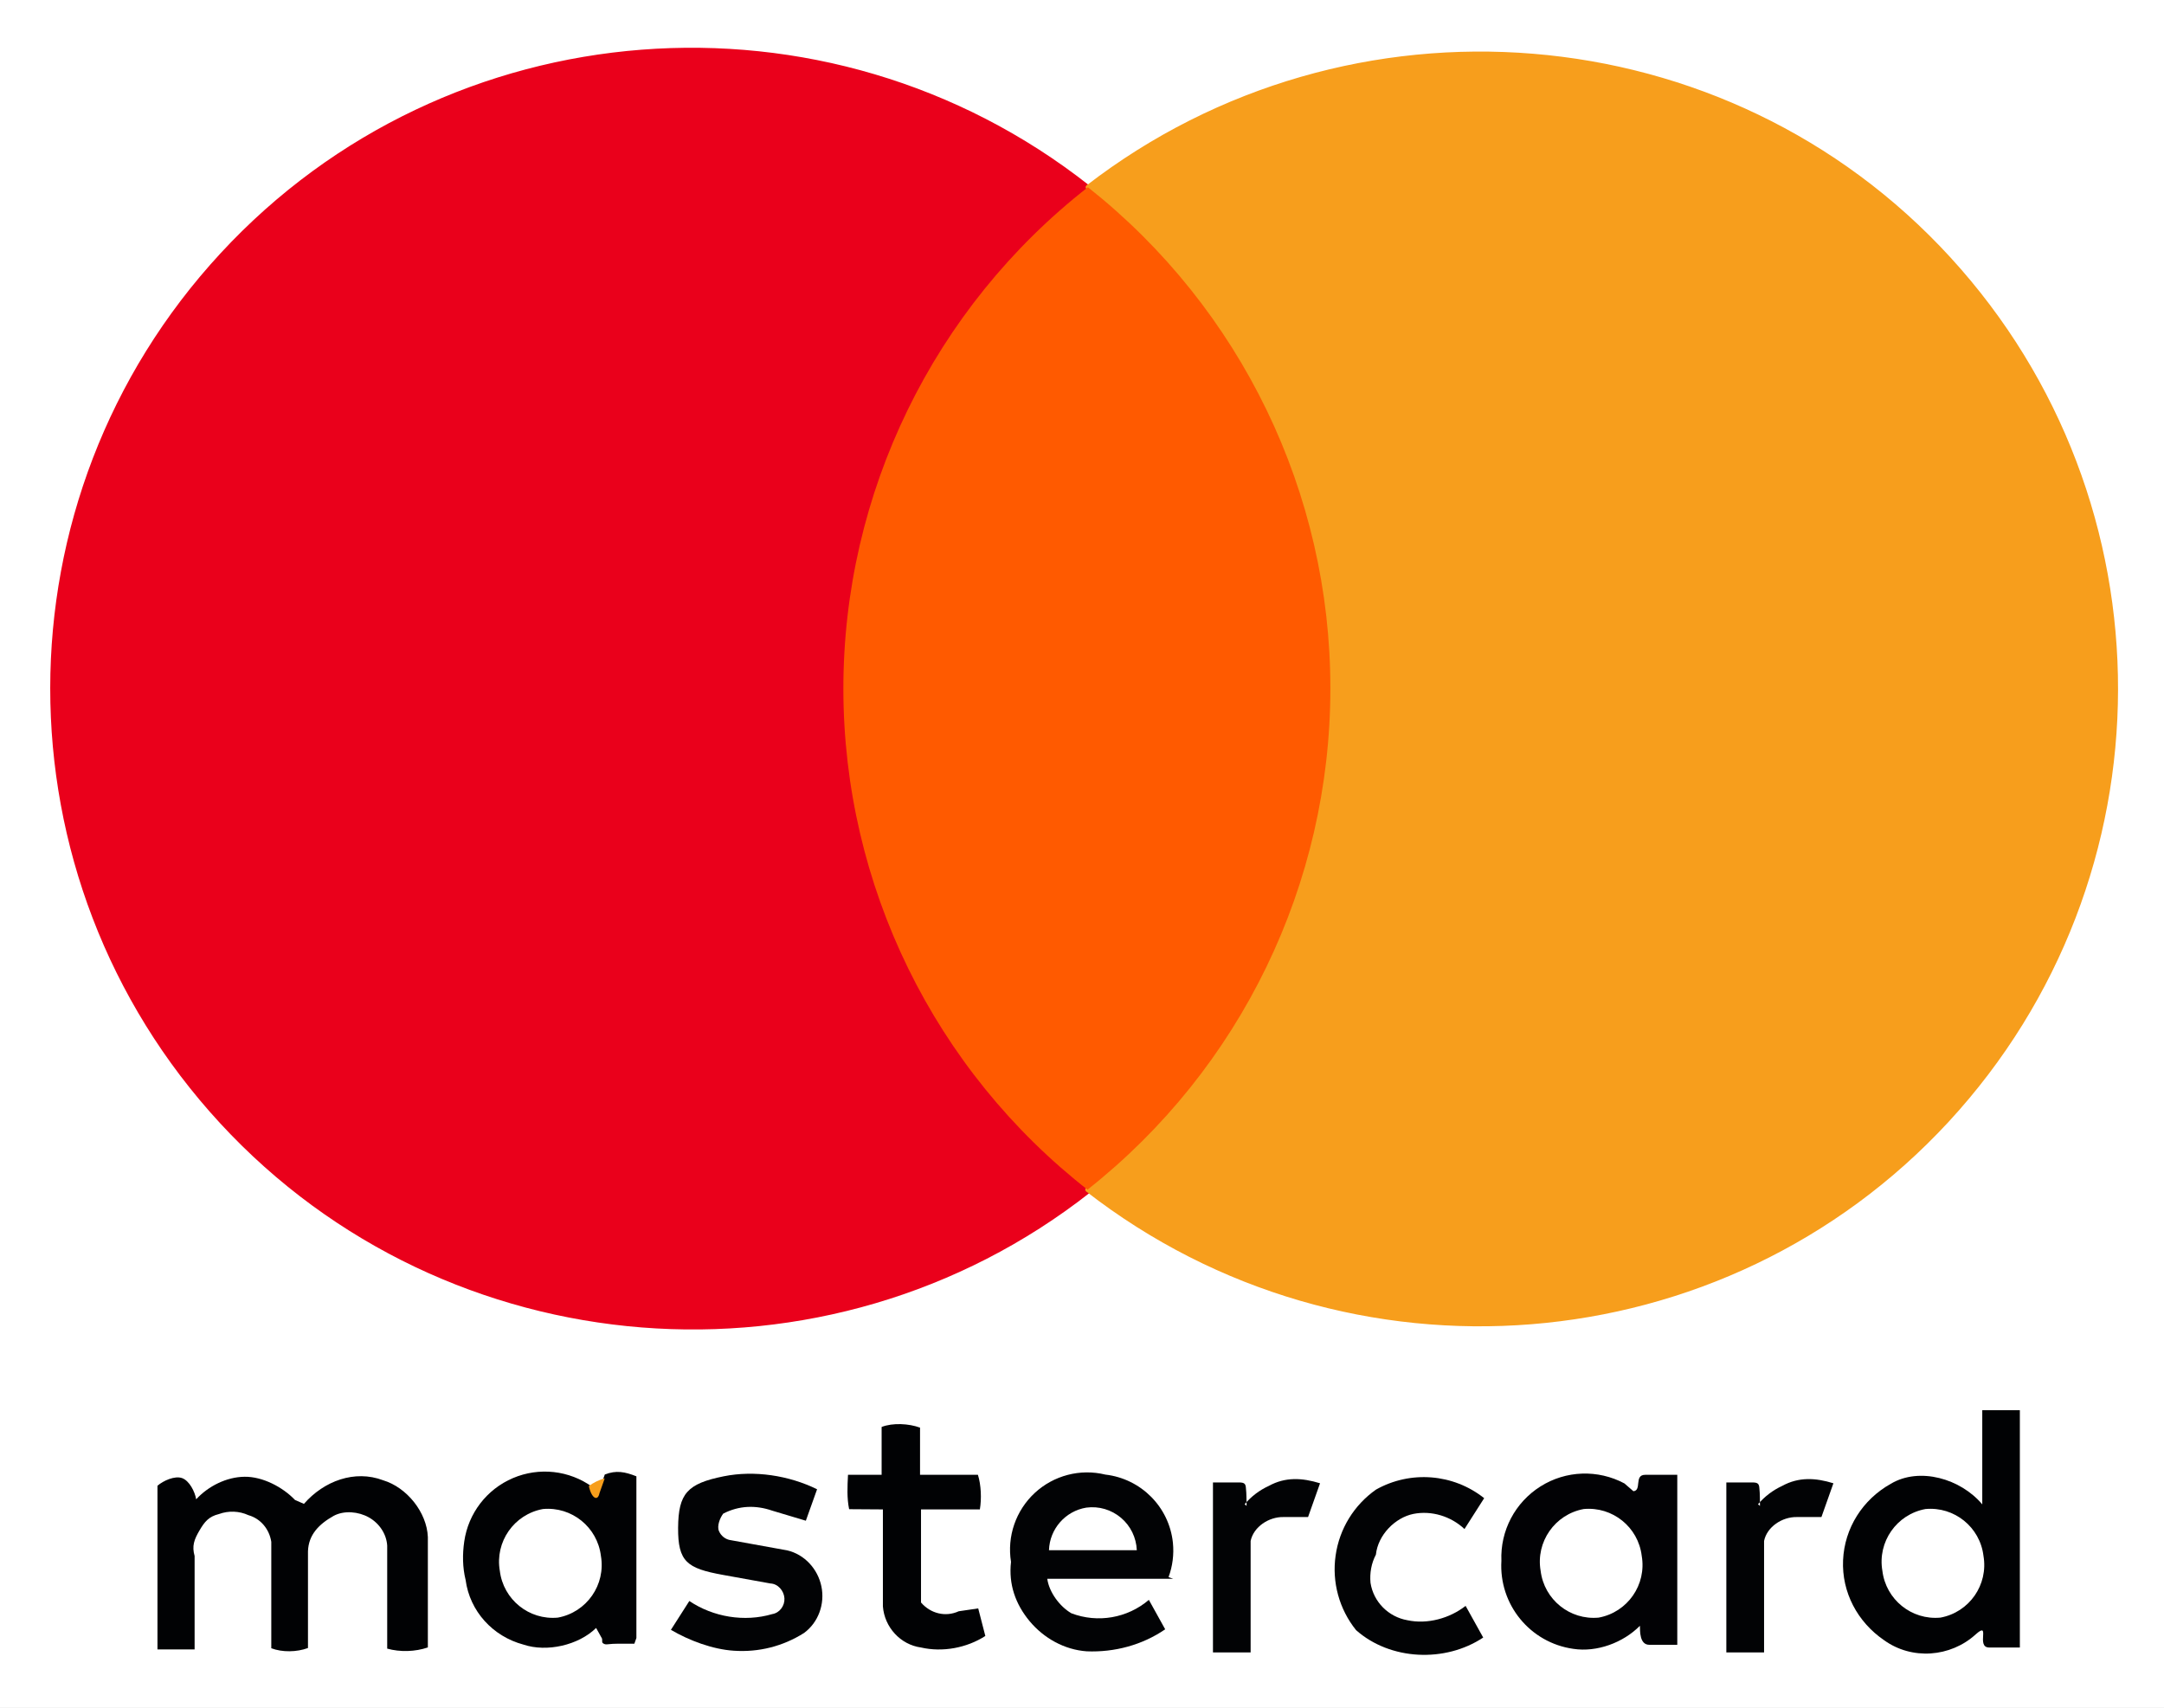
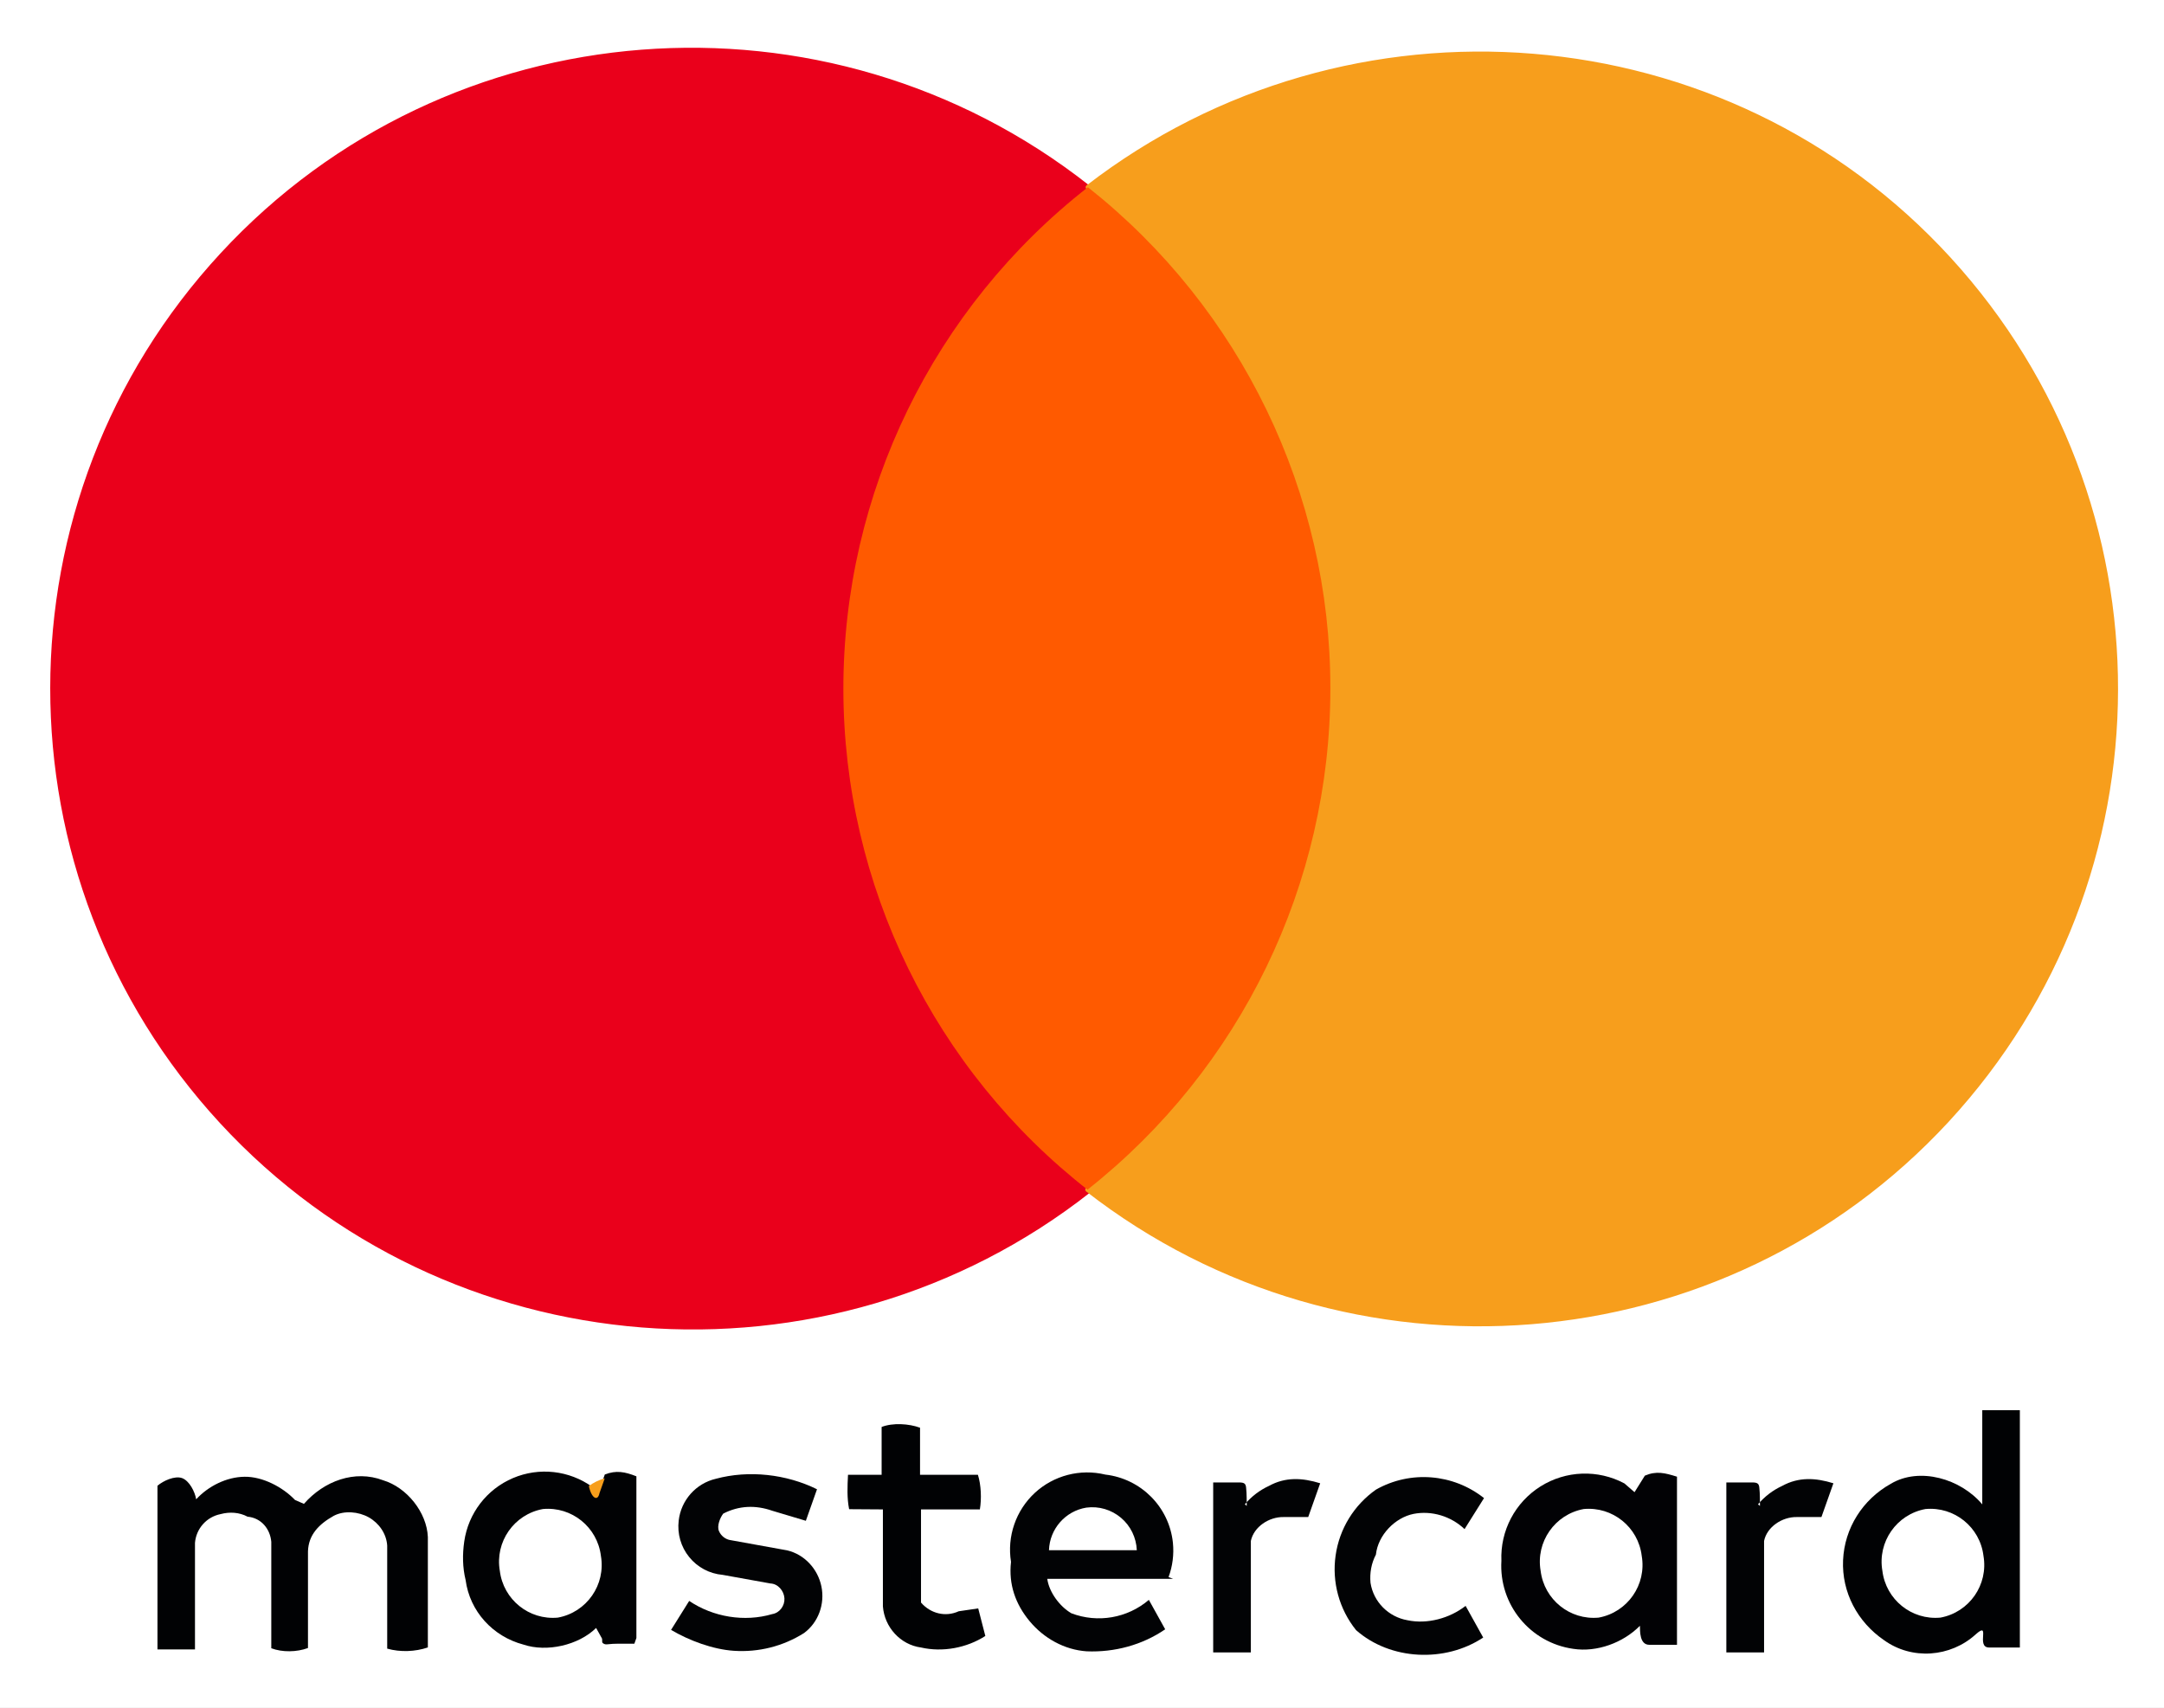
<svg xmlns="http://www.w3.org/2000/svg" viewBox="0 0 289 228" width="289" height="228">
  <rect width="100%" height="100%" fill="#ffffff" />
  <path data-region="0" d="M145.29 25.00C110.32 -2.52 59.88 1.34 29.68 34.02C-0.53 66.69 -0.55 117.09 29.62 149.79C59.79 182.49 110.42 186.48 145.41 159.00C124.75 142.92 112.66 118.21 112.63 92.03C112.61 65.85 124.66 41.12 145.29 25.00Z" fill="#ea001b" fill-rule="evenodd" stroke="#ea001b" stroke-width="0.6" stroke-linejoin="round" />
  <path data-region="1" d="M145.29 25.00C165.75 41.19 177.68 65.85 177.67 91.94C177.66 118.04 165.71 142.69 145.24 158.86C180.10 185.95 230.12 182.00 260.05 149.56C289.98 117.11 290.08 67.15 260.27 34.59C230.47 2.02 180.25 -1.95 145.29 25.00Z" fill="#f79e1c" fill-rule="evenodd" stroke="#f79e1c" stroke-width="0.6" stroke-linejoin="round" />
  <path data-region="2" d="M145.29 25.00C124.66 41.12 112.61 65.85 112.63 92.03C112.66 118.21 124.75 142.92 145.41 159.00L145.24 158.86C165.71 142.69 177.66 118.04 177.67 91.94C177.68 65.85 165.75 41.19 145.29 25.00Z" fill="#ff5a00" fill-rule="evenodd" />
-   <path data-region="3" d="M57.14 219.99L57.14 205.24C57.00 201.94 54.33 198.62 51.17 197.67C47.37 196.23 43.26 197.76 40.59 200.82L39.40 200.30C37.75 198.57 35.07 197.17 32.67 197.20C30.28 197.22 27.82 198.44 26.20 200.21C26.03 199.19 25.29 197.73 24.32 197.38C23.35 197.03 21.81 197.72 21.03 198.40L21.03 220.26L25.99 220.26L25.99 207.78C25.61 206.44 25.93 205.58 26.63 204.39C27.33 203.19 27.89 202.51 29.24 202.18C30.52 201.71 31.94 201.76 33.18 202.33C34.83 202.80 35.97 204.21 36.23 205.89L36.23 220.10C37.72 220.66 39.63 220.62 41.13 220.07L41.13 207.16C41.20 204.92 42.62 203.51 44.58 202.41C45.98 201.67 47.87 201.85 49.25 202.62C50.63 203.39 51.61 204.81 51.71 206.39L51.71 220.15C53.43 220.63 55.45 220.57 57.14 219.99Z" fill="#010204" fill-rule="evenodd" />
-   <path data-region="4" d="M264.73 200.89C261.86 197.46 256.35 195.85 252.51 198.14C248.76 200.24 246.33 204.05 246.14 208.34C245.95 212.63 248.07 216.60 251.61 219.02C255.32 221.70 260.48 221.32 263.86 218.24C265.91 216.41 263.84 219.98 265.63 220.00L269.75 220.00L269.75 188.31L264.73 188.31L264.73 200.89ZM257.14 201.51C260.99 201.15 264.43 203.92 264.89 207.76C265.56 211.62 263.00 215.30 259.14 216.01C255.29 216.37 251.86 213.60 251.39 209.76C250.72 205.90 253.29 202.22 257.14 201.51Z" fill="#010204" fill-rule="evenodd" />
-   <path data-region="5" d="M224.00 219.64L224.00 196.94L219.72 196.94C218.19 196.93 219.30 199.03 218.14 199.13L216.94 198.09C213.40 196.20 209.12 196.35 205.73 198.49C202.33 200.63 200.34 204.42 200.51 208.43C200.16 214.25 204.34 219.37 210.12 220.18C213.27 220.66 216.77 219.36 219.01 217.10C219.03 217.78 218.94 219.66 220.29 219.64L224.00 219.64ZM211.50 201.51C215.35 201.15 218.79 203.92 219.25 207.76C219.92 211.62 217.36 215.30 213.50 216.01C209.65 216.37 206.22 213.60 205.75 209.76C205.08 205.90 207.65 202.22 211.50 201.51Z" fill="#020205" fill-rule="evenodd" />
-   <path data-region="6" d="M80.77 196.90L80.06 198.88C79.90 199.94 79.11 199.56 79.11 198.56C76.02 196.33 72.00 195.89 68.50 197.38C65.00 198.87 62.54 202.08 62.00 205.84C61.75 207.55 61.77 209.30 62.18 210.97C62.74 215.17 65.82 218.52 69.90 219.61C73.02 220.66 77.26 219.70 79.61 217.39L80.39 218.79C80.47 218.98 80.35 219.24 80.49 219.40C80.64 219.53 80.84 219.60 81.04 219.58C81.57 219.52 82.10 219.49 82.62 219.49L84.72 219.49L84.99 218.73L84.99 197.14C83.46 196.54 82.30 196.30 80.77 196.90ZM72.50 201.51C76.35 201.15 79.78 203.92 80.25 207.76C80.92 211.62 78.36 215.30 74.50 216.01C70.65 216.37 67.22 213.60 66.75 209.76C66.08 205.90 68.64 202.22 72.50 201.51Z" fill="#010204" fill-rule="evenodd" />
-   <path data-region="7" d="M156.06 210.60C156.60 209.13 156.80 207.56 156.64 206.00C156.14 201.23 152.38 197.46 147.62 196.91C144.26 196.09 140.72 197.02 138.19 199.36C135.66 201.71 134.47 205.16 135.02 208.57C134.68 211.53 135.60 214.19 137.50 216.48C139.41 218.77 142.16 220.30 145.13 220.51C148.84 220.66 152.55 219.67 155.61 217.57L153.43 213.64C150.57 216.08 146.60 216.77 143.08 215.43C141.52 214.52 140.11 212.62 139.86 210.82L156.67 210.82ZM140.09 207.01C140.18 204.17 142.27 201.78 145.08 201.32C146.75 201.10 148.42 201.59 149.71 202.68C150.99 203.76 151.75 205.33 151.82 207.01L140.09 207.01Z" fill="#020305" fill-rule="evenodd" />
-   <path data-region="8" d="M92.06 213.79L89.60 217.64C92.03 219.07 95.18 220.25 98.00 220.43C101.32 220.66 104.57 219.84 107.38 218.06C109.30 216.65 110.18 214.18 109.70 211.85C109.22 209.51 107.45 207.57 105.13 207.03L97.61 205.67C96.89 205.58 96.29 205.10 96.01 204.44C95.73 203.77 96.15 202.69 96.59 202.12C98.69 201.04 100.91 200.96 103.14 201.73L107.62 203.07L109.12 198.87C105.36 197.02 100.74 196.31 96.64 197.14C91.78 198.12 90.60 199.44 90.56 204.00C90.53 208.55 91.74 209.43 96.52 210.30L102.89 211.45C103.89 211.49 104.69 212.41 104.76 213.42C104.82 214.43 104.12 215.38 103.13 215.54C99.43 216.63 95.25 215.94 92.06 213.79Z" fill="#020305" fill-rule="evenodd" />
-   <path data-region="9" d="M117.91 201.56L117.91 214.51C118.12 217.28 120.24 219.62 123.00 220.00C125.88 220.66 129.11 220.06 131.59 218.46L130.64 214.78L128.04 215.16C126.27 215.97 124.27 215.47 123.00 213.99L123.00 201.56L130.86 201.56C131.10 200.16 131.03 198.29 130.60 196.94L122.87 196.94L122.87 190.64C121.37 190.09 119.23 189.97 117.74 190.55L117.74 196.94L113.25 196.94C113.17 198.50 113.09 200.04 113.40 201.53L117.91 201.56Z" fill="#010204" fill-rule="evenodd" />
-   <path data-region="10" d="M195.58 204.18L198.21 200.06C194.08 196.78 188.37 196.33 183.77 198.91C180.83 200.97 178.87 204.16 178.37 207.72C177.86 211.27 178.85 214.88 181.10 217.68C185.67 221.73 193.00 222.05 198.08 218.67L195.73 214.44C193.61 216.11 190.61 216.93 187.97 216.36C185.43 215.92 183.42 213.91 183.03 211.36C182.91 210.07 183.14 208.75 183.75 207.60C184.03 204.95 186.33 202.65 188.76 202.16C191.19 201.68 193.78 202.48 195.58 204.18Z" fill="#020305" fill-rule="evenodd" />
-   <path data-region="11" d="M166.48 201.09C166.47 200.55 166.48 199.45 166.39 198.70C166.36 198.11 166.14 197.98 165.56 197.96L161.99 197.96L161.99 220.66L167.02 220.66L167.02 205.77C167.42 203.88 169.45 202.55 171.38 202.58L174.69 202.58L176.29 198.07C173.89 197.33 171.65 197.21 169.45 198.42C168.20 198.99 167.10 199.83 166.22 200.87Z" fill="#020305" fill-rule="evenodd" />
-   <path data-region="12" d="M235.04 201.09C235.03 200.55 235.05 199.45 234.96 198.70C234.92 198.11 234.71 197.98 234.12 197.96L230.55 197.96L230.55 220.66L235.59 220.66L235.59 205.77C235.98 203.88 238.01 202.55 239.95 202.58L243.25 202.58L244.85 198.07C242.46 197.33 240.21 197.21 238.01 198.42C236.77 198.99 235.67 199.83 234.78 200.87Z" fill="#020305" fill-rule="evenodd" />
+   <path data-region="3" d="M57.14 219.99L57.14 205.24C57.00 201.95 54.33 198.62 51.17 197.67C47.37 196.23 43.26 197.77 40.59 200.82L39.40 200.30C37.75 198.57 35.07 197.17 32.67 197.20C30.28 197.22 27.82 198.44 26.20 200.21C26.03 199.19 25.29 197.74 24.32 197.38C23.35 197.03 21.81 197.73 21.03 198.40L21.03 220.26L26.04 220.26L26.04 206.02C26.20 204.12 27.59 202.56 29.45 202.19C30.66 201.86 31.96 201.94 33.06 202.53C34.90 202.70 36.08 204.17 36.23 205.89L36.23 220.10C37.72 220.66 39.63 220.62 41.13 220.07L41.13 207.16C41.20 204.92 42.62 203.51 44.58 202.41C45.98 201.68 47.87 201.85 49.25 202.62C50.63 203.40 51.61 204.81 51.71 206.39L51.71 220.15C53.43 220.64 55.45 220.57 57.14 219.99Z" fill="#010204" fill-rule="evenodd" />
+   <path data-region="4" d="M264.73 200.89C261.86 197.46 256.35 195.85 252.51 198.14C248.76 200.24 246.33 204.05 246.14 208.34C245.95 212.63 248.07 216.60 251.61 219.02C255.32 221.70 260.48 221.32 263.86 218.24C265.91 216.41 263.84 219.98 265.62 220.00L269.75 220.00L269.75 188.31L264.73 188.31L264.73 200.89ZM257.14 201.51C260.99 201.15 264.43 203.92 264.89 207.76C265.56 211.62 263.00 215.30 259.14 216.01C255.29 216.37 251.86 213.60 251.39 209.76C250.72 205.90 253.29 202.22 257.14 201.51Z" fill="#010204" fill-rule="evenodd" />
+   <path data-region="5" d="M223.96 219.64L223.96 197.19C222.35 196.69 221.22 196.39 219.67 197.05L218.29 199.26L216.94 198.09C213.40 196.20 209.12 196.36 205.73 198.49C202.33 200.63 200.34 204.42 200.51 208.43C200.16 214.25 204.34 219.37 210.12 220.18C213.27 220.66 216.77 219.37 219.01 217.10C219.03 217.78 218.94 219.66 220.29 219.64L223.96 219.64ZM211.50 201.51C215.35 201.15 218.79 203.92 219.25 207.76C219.92 211.62 217.36 215.30 213.50 216.01C209.65 216.37 206.22 213.60 205.75 209.76C205.08 205.90 207.65 202.22 211.50 201.51Z" fill="#020205" fill-rule="evenodd" />
+   <path data-region="6" d="M80.77 196.90L80.06 198.88C79.90 199.94 79.11 199.57 79.11 198.56C76.02 196.34 72.00 195.89 68.50 197.38C65.00 198.87 62.54 202.08 62.00 205.84C61.75 207.56 61.77 209.30 62.18 210.98C62.74 215.18 65.82 218.53 69.90 219.61C73.02 220.66 77.26 219.70 79.61 217.39L80.39 218.79C80.47 218.98 80.35 219.25 80.49 219.40C80.64 219.53 80.84 219.60 81.04 219.58C81.57 219.52 82.10 219.49 82.62 219.49L84.72 219.49L84.99 218.73L84.99 197.14C83.46 196.54 82.30 196.30 80.77 196.90ZM72.50 201.51C76.35 201.15 79.78 203.92 80.25 207.76C80.92 211.62 78.36 215.30 74.50 216.01C70.65 216.37 67.22 213.60 66.75 209.76C66.08 205.90 68.64 202.22 72.50 201.51Z" fill="#010204" fill-rule="evenodd" />
+   <path data-region="7" d="M156.06 210.60C156.60 209.13 156.80 207.56 156.64 206.00C156.14 201.23 152.38 197.46 147.62 196.91C144.26 196.10 140.72 197.02 138.19 199.36C135.66 201.71 134.47 205.17 135.02 208.57C134.68 211.54 135.60 214.19 137.50 216.48C139.41 218.78 142.16 220.31 145.13 220.51C148.84 220.66 152.55 219.67 155.61 217.57L153.43 213.64C150.57 216.08 146.60 216.77 143.08 215.43C141.52 214.52 140.11 212.62 139.86 210.83L156.67 210.83ZM140.09 207.01C140.18 204.17 142.27 201.78 145.08 201.32C146.75 201.10 148.42 201.59 149.71 202.68C150.99 203.76 151.75 205.33 151.82 207.01L140.09 207.01Z" fill="#020305" fill-rule="evenodd" />
+   <path data-region="8" d="M92.04 213.78L89.62 217.65C92.05 219.08 95.19 220.25 98.00 220.44C101.32 220.66 104.57 219.84 107.38 218.07C109.30 216.65 110.18 214.19 109.70 211.85C109.22 209.51 107.45 207.58 105.13 207.03L97.61 205.67C96.90 205.58 96.29 205.10 96.01 204.44C95.73 203.77 96.15 202.69 96.59 202.12C98.69 201.04 100.91 200.96 103.14 201.74L107.62 203.08L109.11 198.87C105.03 196.85 100.00 196.28 95.60 197.47C92.94 198.09 90.95 200.33 90.64 203.05C90.43 204.80 90.93 206.56 92.04 207.92C93.14 209.29 94.76 210.15 96.51 210.30L102.89 211.45C103.90 211.49 104.69 212.42 104.76 213.42C104.82 214.43 104.12 215.38 103.13 215.54C99.43 216.63 95.24 215.94 92.04 213.78Z" fill="#020305" fill-rule="evenodd" />
+   <path data-region="9" d="M117.91 201.56L117.91 214.51C118.12 217.28 120.24 219.63 123.00 220.00C125.88 220.66 129.11 220.06 131.59 218.46L130.64 214.78L128.04 215.16C126.27 215.97 124.27 215.47 123.00 214.00L123.00 201.56L130.86 201.56C131.10 200.16 131.03 198.29 130.60 196.94L122.87 196.94L122.87 190.65C121.37 190.10 119.23 189.97 117.74 190.55L117.74 196.94L113.25 196.94C113.17 198.50 113.10 200.04 113.40 201.53L117.91 201.56Z" fill="#010204" fill-rule="evenodd" />
+   <path data-region="10" d="M195.59 204.19L198.19 200.05C194.06 196.78 188.36 196.32 183.77 198.91C180.83 200.97 178.87 204.16 178.37 207.71C177.86 211.27 178.85 214.88 181.10 217.68C185.67 221.72 193.00 222.05 198.08 218.67L195.73 214.44C193.61 216.10 190.61 216.92 187.97 216.36C185.43 215.92 183.42 213.91 183.03 211.36C182.91 210.06 183.14 208.75 183.75 207.60C184.04 204.94 186.34 202.65 188.77 202.16C191.21 201.68 193.80 202.48 195.59 204.19Z" fill="#020305" fill-rule="evenodd" />
+   <path data-region="11" d="M166.50 201.09C166.49 200.55 166.51 199.45 166.42 198.70C166.38 198.12 166.17 197.98 165.58 197.96L162.02 197.96L162.02 220.66L167.05 220.66L167.05 205.77C167.45 203.88 169.47 202.55 171.41 202.58L174.71 202.58L176.31 198.07C173.92 197.33 171.67 197.21 169.47 198.42C168.23 198.99 167.13 199.83 166.25 200.88Z" fill="#020305" fill-rule="evenodd" />
+   <path data-region="12" d="M235.04 201.09C235.03 200.55 235.05 199.45 234.96 198.70C234.92 198.12 234.70 197.98 234.12 197.96L230.55 197.96L230.55 220.66L235.59 220.66L235.59 205.77C235.98 203.88 238.01 202.55 239.95 202.58L243.25 202.58L244.85 198.07C242.46 197.33 240.21 197.21 238.01 198.42C236.77 198.99 235.67 199.83 234.78 200.88Z" fill="#020305" fill-rule="evenodd" />
  <path data-region="13" d="M80.74 197.41C79.98 197.63 79.27 197.97 78.64 198.44C78.99 200.09 79.83 200.54 80.06 199.39L80.75 197.45Z" fill="#f79e1c" fill-rule="evenodd" />
</svg>
